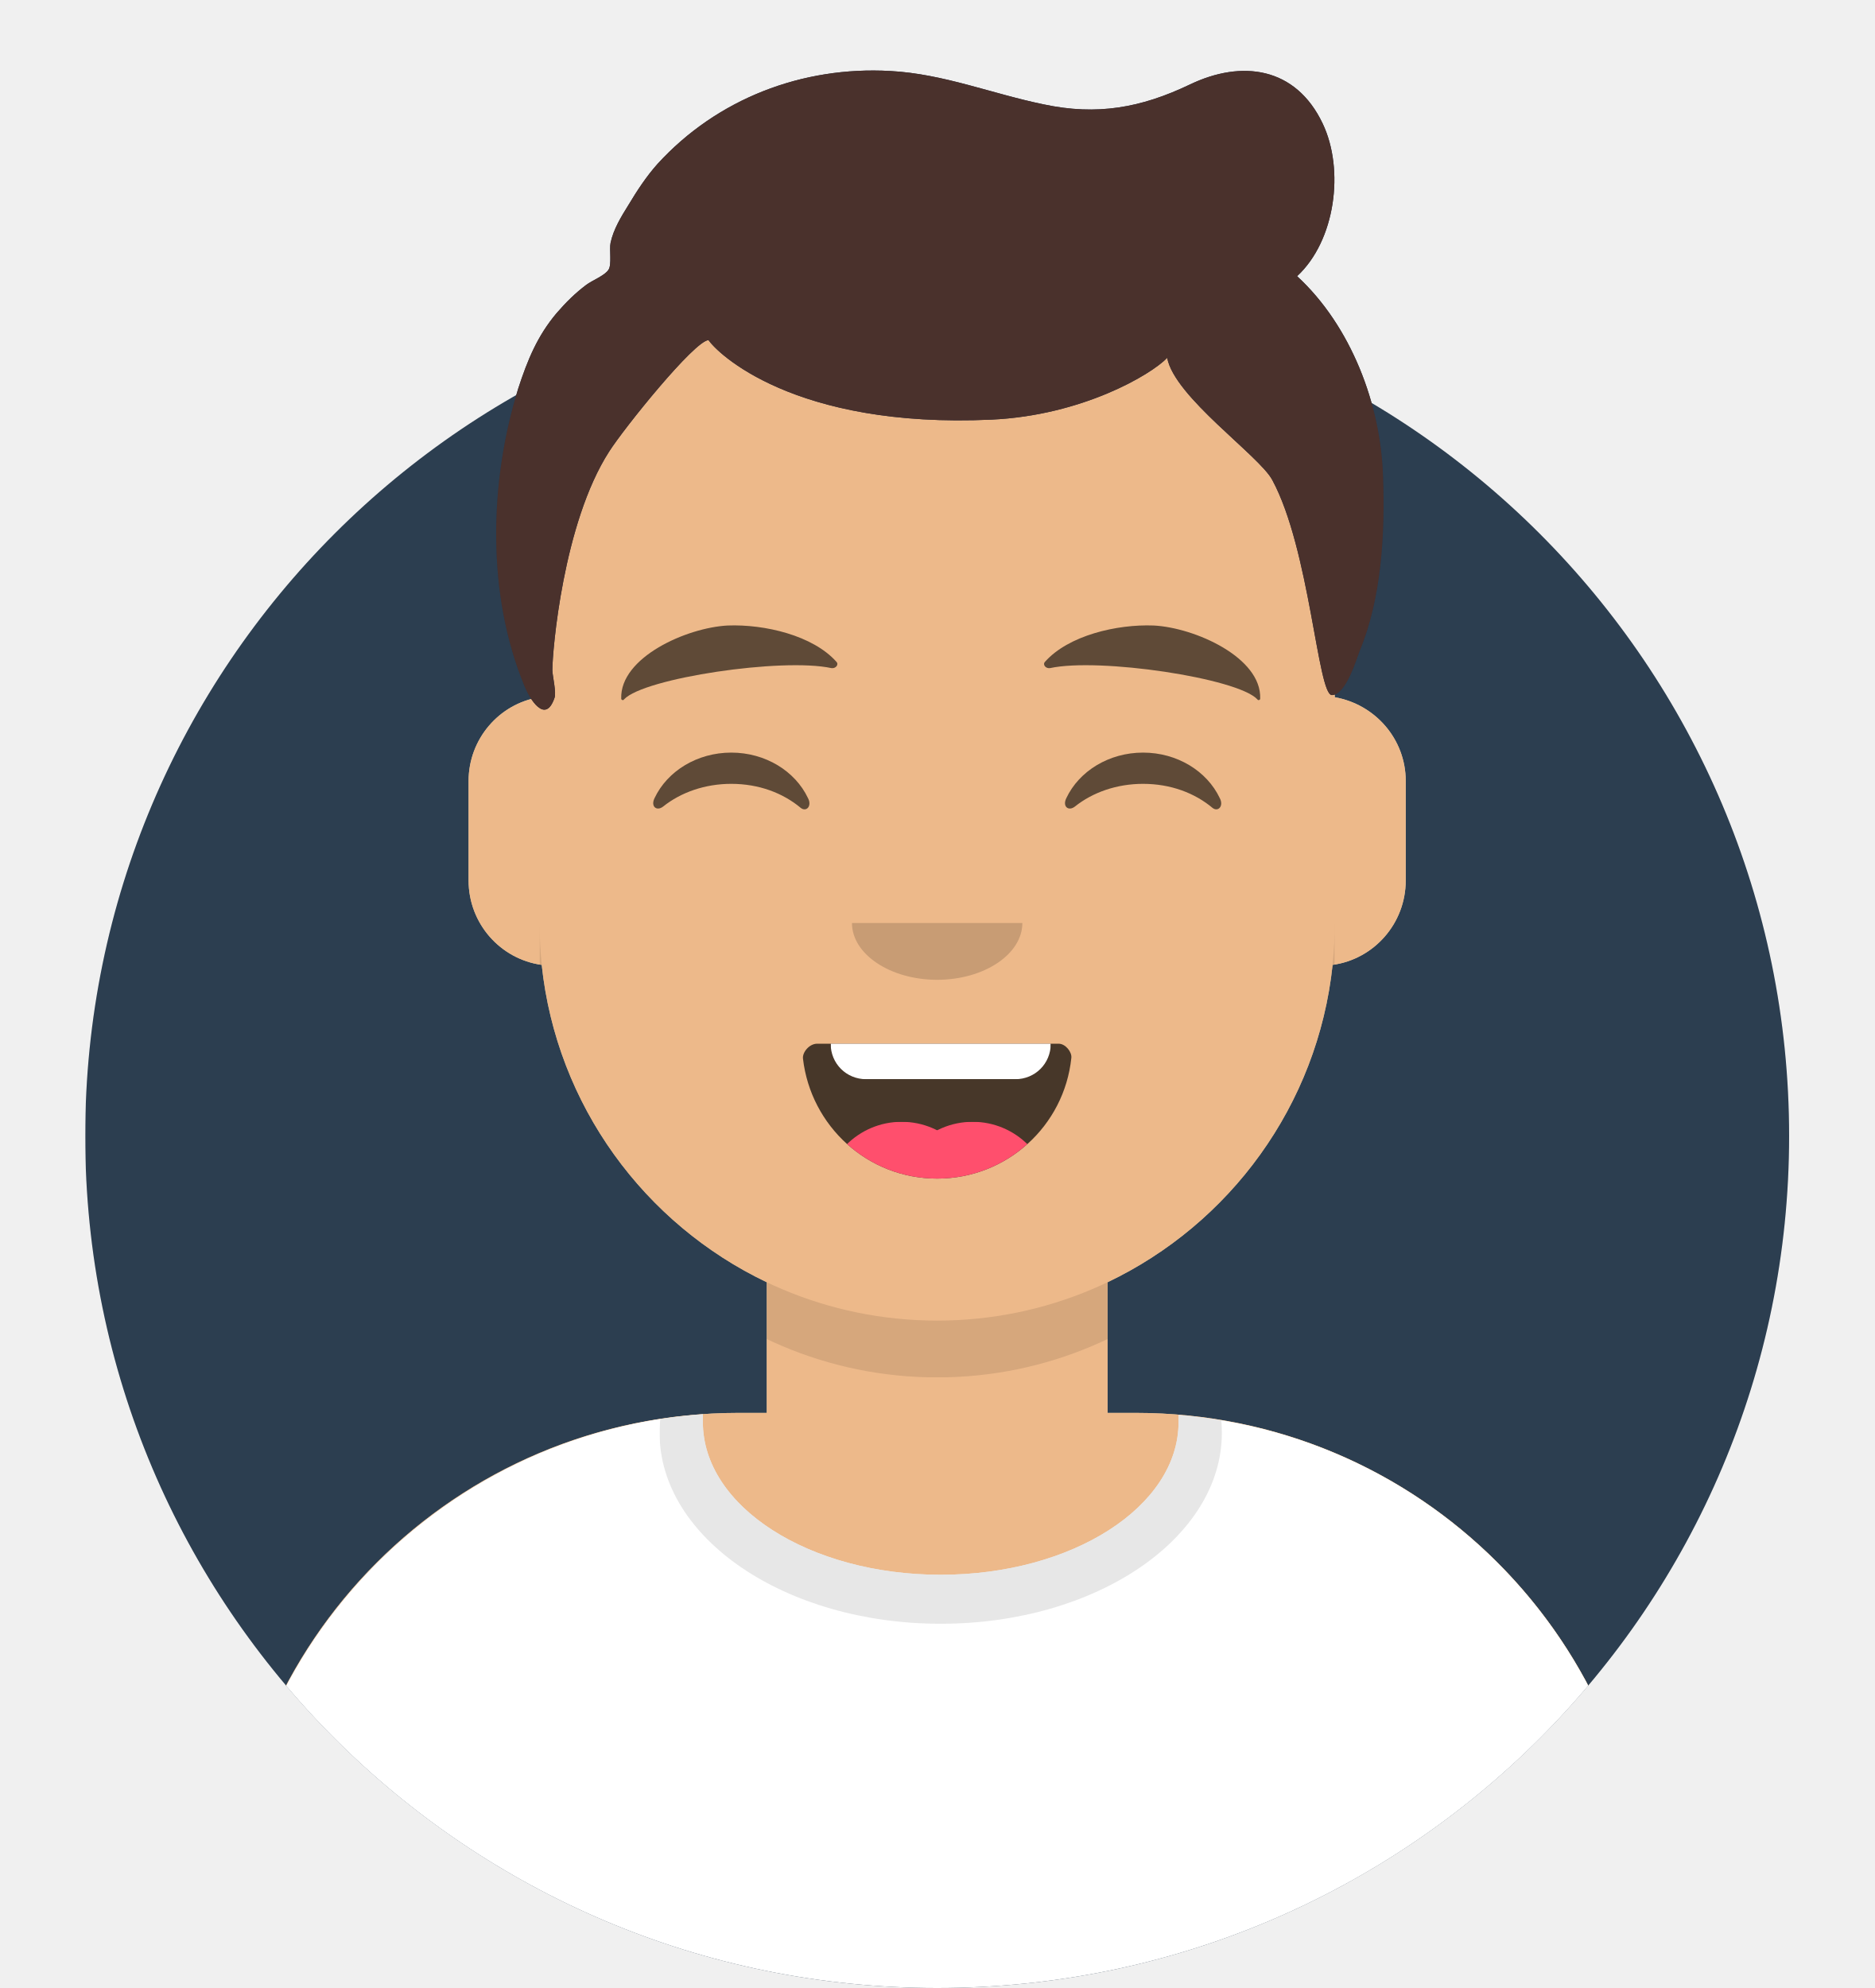
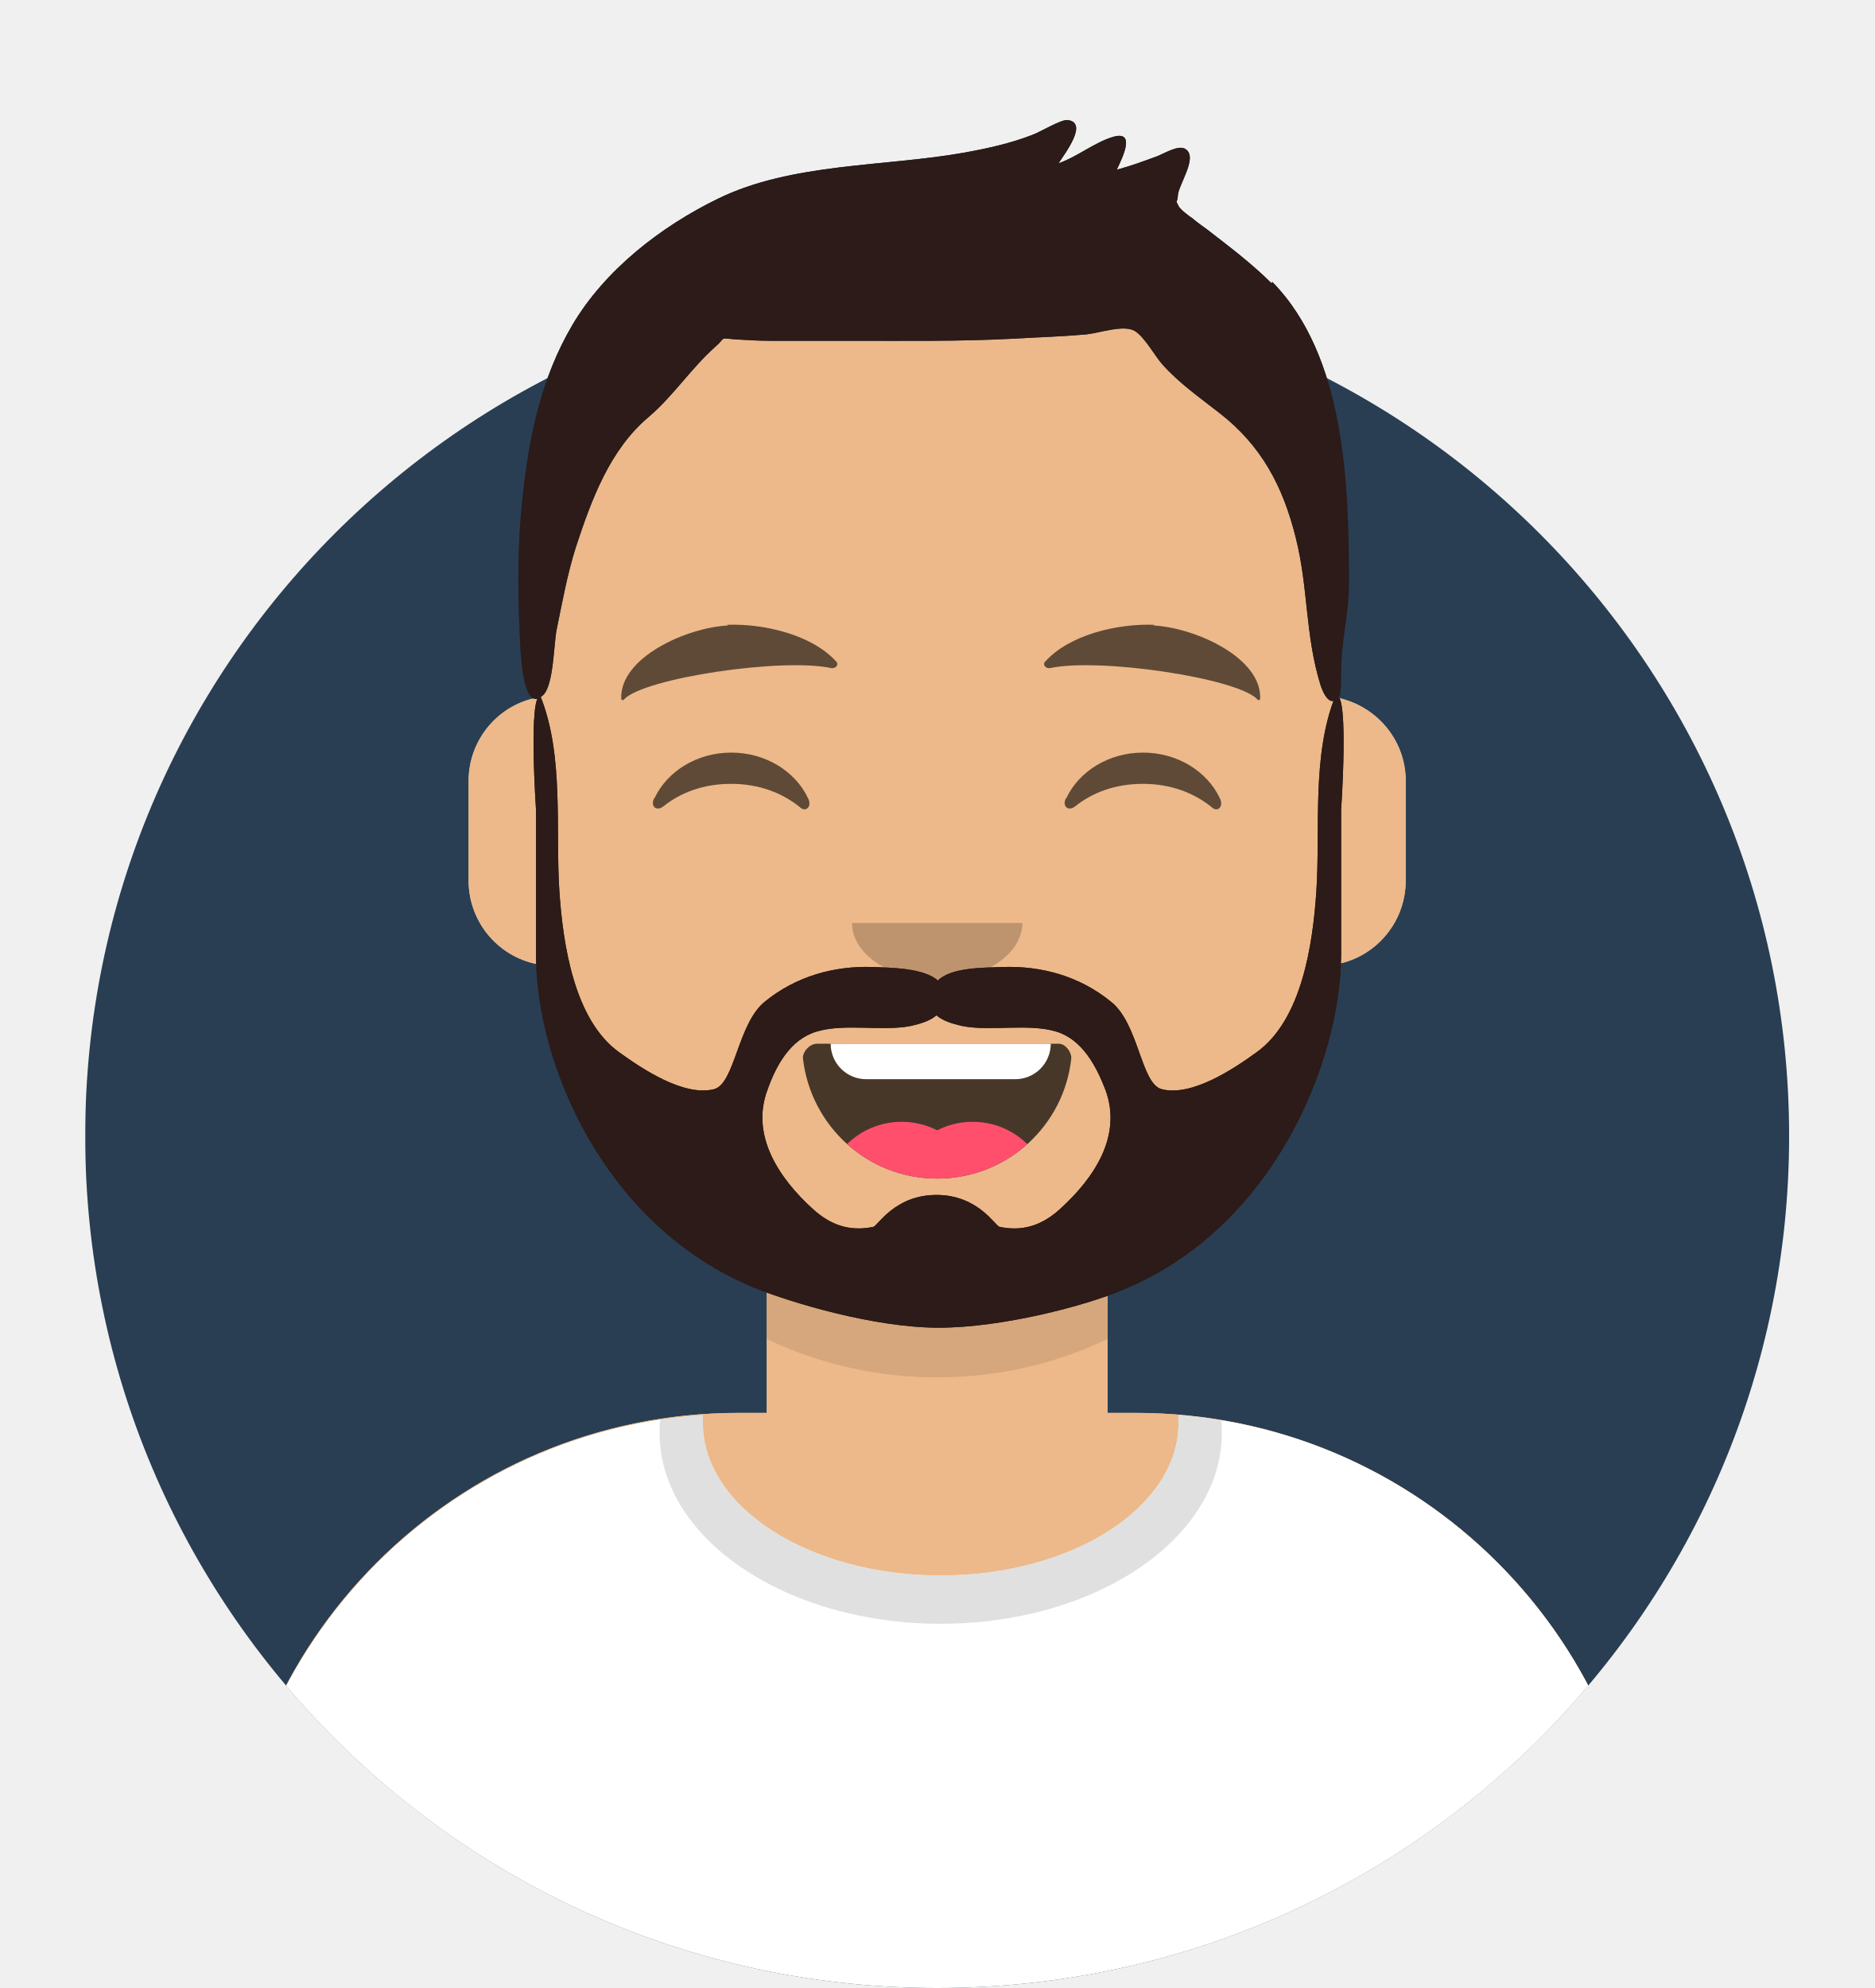
- <svg xmlns="http://www.w3.org/2000/svg" version="1.1" id="Layer_1" x="0px" y="0px" viewBox="0 0 264 280" style="enable-background:new 0 0 264 280;" xml:space="preserve">
-   <style type="text/css">
- 	.st0{fill-rule:evenodd;clip-rule:evenodd;fill:#E6E6E6;}
- 	.st1{filter:url(#Adobe_OpacityMaskFilter);}
- 	.st2{fill-rule:evenodd;clip-rule:evenodd;fill:#FFFFFF;}
- 	.st3{mask:url(#mask-2_1_);}
- 	.st4{fill-rule:evenodd;clip-rule:evenodd;fill:#2C3E50;}
- 	.st5{filter:url(#Adobe_OpacityMaskFilter_1_);}
- 	.st6{mask:url(#mask-4_1_);}
- 	.st7{fill-rule:evenodd;clip-rule:evenodd;fill:#D0C6AC;}
- 	.st8{filter:url(#Adobe_OpacityMaskFilter_2_);}
- 	.st9{mask:url(#mask-6_1_);}
- 	.st10{fill-rule:evenodd;clip-rule:evenodd;fill:#EDB98A;}
- 	.st11{filter:url(#Adobe_OpacityMaskFilter_3_);}
- 	.st12{mask:url(#mask-6_2_);fill-rule:evenodd;clip-rule:evenodd;fill-opacity:0.1;}
- 	.st13{filter:url(#Adobe_OpacityMaskFilter_4_);}
- 	.st14{mask:url(#react-mask-952_1_);}
- 	.st15{filter:url(#Adobe_OpacityMaskFilter_5_);}
- 	.st16{opacity:0.6;mask:url(#react-mask-952_2_);}
- 	.st17{fill-rule:evenodd;clip-rule:evenodd;fill-opacity:0.16;}
- 	.st18{fill-rule:evenodd;clip-rule:evenodd;fill-opacity:0.7;}
- 	.st19{filter:url(#Adobe_OpacityMaskFilter_6_);}
- 	.st20{mask:url(#react-mask-934_1_);fill-rule:evenodd;clip-rule:evenodd;fill:#FFFFFF;}
- 	.st21{filter:url(#Adobe_OpacityMaskFilter_7_);}
- 	.st22{mask:url(#react-mask-934_2_);}
- 	.st23{fill-rule:evenodd;clip-rule:evenodd;fill:#FF4F6D;}
- 	.st24{fill-rule:evenodd;clip-rule:evenodd;fill-opacity:0.6;}
- 	.st25{filter:url(#Adobe_OpacityMaskFilter_8_);}
- 	.st26{mask:url(#react-mask-925_1_);}
- 	.st27{fill-rule:evenodd;clip-rule:evenodd;fill:#28354B;}
- 	.st28{filter:url(#Adobe_OpacityMaskFilter_9_);}
- 	.st29{mask:url(#react-mask-924_1_);}
- 	.st30{fill-rule:evenodd;clip-rule:evenodd;fill:#4A312C;}
- </style>
-   <g>
-     <g transform="translate(-825, -1100)">
-       <g transform="translate(825, 1100)">
-         <g id="Circle" transform="translate(12, 40)">
+ <svg xmlns="http://www.w3.org/2000/svg" id="Layer_1" data-name="Layer 1" version="1.1" viewBox="0 0 264 280">
+   <defs>
+     <style>
+       .cls-1 {
+         mask: url(#mask-10);
+       }
+ 
+       .cls-2, .cls-3, .cls-4, .cls-5, .cls-6, .cls-7, .cls-8, .cls-9, .cls-10, .cls-11, .cls-12, .cls-13, .cls-14, .cls-15, .cls-16, .cls-17 {
+         stroke-width: 0px;
+       }
+ 
+       .cls-2, .cls-4, .cls-5, .cls-7, .cls-10 {
+         fill: #000;
+       }
+ 
+       .cls-2, .cls-5 {
+         fill-opacity: .2;
+       }
+ 
+       .cls-18 {
+         mask: url(#mask);
+       }
+ 
+       .cls-3 {
+         fill: #d0c6ac;
+       }
+ 
+       .cls-3, .cls-4, .cls-5, .cls-7, .cls-8, .cls-9, .cls-10, .cls-16, .cls-17 {
+         fill-rule: evenodd;
+       }
+ 
+       .cls-4 {
+         fill-opacity: .6;
+       }
+ 
+       .cls-6 {
+         fill: #ff4f6d;
+       }
+ 
+       .cls-7 {
+         fill-opacity: .1;
+       }
+ 
+       .cls-8, .cls-15 {
+         fill: #e6e6e6;
+       }
+ 
+       .cls-19 {
+         opacity: .6;
+       }
+ 
+       .cls-9, .cls-13 {
+         fill: #fff;
+       }
+ 
+       .cls-10 {
+         fill-opacity: .7;
+       }
+ 
+       .cls-11 {
+         fill: #2c1b18;
+       }
+ 
+       .cls-12 {
+         fill: #293e53;
+       }
+ 
+       .cls-14 {
+         fill: #edb98a;
+       }
+ 
+       .cls-16 {
+         fill: #1f3140;
+       }
+ 
+       .cls-20 {
+         mask: url(#mask-3);
+       }
+ 
+       .cls-21 {
+         mask: url(#mask-2);
+       }
+ 
+       .cls-22 {
+         mask: url(#mask-5);
+       }
+ 
+       .cls-23 {
+         mask: url(#mask-4);
+       }
+ 
+       .cls-24 {
+         mask: url(#mask-1);
+       }
+ 
+       .cls-25 {
+         mask: url(#mask-7);
+       }
+ 
+       .cls-26 {
+         mask: url(#mask-6);
+       }
+ 
+       .cls-27 {
+         mask: url(#mask-8);
+       }
+ 
+       .cls-28 {
+         mask: url(#mask-9);
+       }
+ 
+       .cls-17 {
+         fill: #331b0c;
+       }
+     </style>
+     <mask id="mask" x="12" y="40" width="240" height="240" maskUnits="userSpaceOnUse">
+       <g id="react-mask-4">
+         <circle id="react-path-1-2" data-name="react-path-1" class="cls-13" cx="132" cy="160" r="120" />
+       </g>
+     </mask>
+     <mask id="mask-1" x="-1" y="0" width="297" height="316" maskUnits="userSpaceOnUse">
+       <g id="react-mask-5">
+         <path id="react-path-2" class="cls-9" d="M12,160c0,66.3,53.7,120,120,120s120-53.7,120-120h12V0H0v160h12Z" />
+       </g>
+     </mask>
+     <mask id="mask-2" x="32" y="36" width="264" height="280" maskUnits="userSpaceOnUse">
+       <g id="react-mask-6">
+         <path id="react-path-3-2" data-name="react-path-3" class="cls-9" d="M156,180.6v18.4h4c39.8,0,72,32.2,72,72v9H32v-9c0-39.8,32.2-72,72-72h4v-18.4c-17.2-8.2-29.6-24.9-31.7-44.7-5.8-.8-10.3-5.8-10.3-11.9v-14c0-5.9,4.3-10.9,10-11.8v-6.2h0c0-30.9,25.1-56,56-56h0c30.9,0,56,25.1,56,56v6.2c5.7,1,10,5.9,10,11.8v14c0,6.1-4.5,11.1-10.3,11.9-2.1,19.8-14.5,36.5-31.7,44.7Z" />
+       </g>
+     </mask>
+     <mask id="mask-3" x="32" y="36" width="200" height="244" maskUnits="userSpaceOnUse">
+       <g id="react-mask-6-2" data-name="react-mask-6">
+         <path id="react-path-3-3" data-name="react-path-3" class="cls-9" d="M156,180.6v18.4h4c39.8,0,72,32.2,72,72v9H32v-9c0-39.8,32.2-72,72-72h4v-18.4c-17.2-8.2-29.6-24.9-31.7-44.7-5.8-.8-10.3-5.8-10.3-11.9v-14c0-5.9,4.3-10.9,10-11.8v-6.2h0c0-30.9,25.1-56,56-56h0c30.9,0,56,25.1,56,56v6.2c5.7,1,10,5.9,10,11.8v14c0,6.1-4.5,11.1-10.3,11.9-2.1,19.8-14.5,36.5-31.7,44.7Z" />
+       </g>
+     </mask>
+     <mask id="mask-4" x="0" y="170" width="264" height="110" maskUnits="userSpaceOnUse">
+       <g id="react-mask-476">
+         <path id="react-path-475-2" data-name="react-path-475" class="cls-9" d="M166,199.3c37,3,66,34,66,71.8v8.9H32v-8.9c0-38.1,29.6-69.3,67-71.8,0,.4,0,.7,0,1.1,0,11.9,15,21.5,33.5,21.5s33.5-9.6,33.5-21.5,0-.7,0-1.1Z" />
+       </g>
+     </mask>
+     <mask id="mask-5" x="32" y="174.9" width="200" height="105.1" maskUnits="userSpaceOnUse">
+       <g id="react-mask-476-2" data-name="react-mask-476">
+         <path id="react-path-475-3" data-name="react-path-475" class="cls-9" d="M166,199.3c37,3,66,34,66,71.8v8.9H32v-8.9c0-38.1,29.6-69.3,67-71.8,0,.4,0,.7,0,1.1,0,11.9,15,21.5,33.5,21.5s33.5-9.6,33.5-21.5,0-.7,0-1.1Z" />
+       </g>
+     </mask>
+     <mask id="mask-6" x="113.1" y="136" width="37.8" height="30" maskUnits="userSpaceOnUse">
+       <g id="react-mask-360">
+         <path id="react-path-359-2" data-name="react-path-359" class="cls-9" d="M113.1,149.1c1.1,9.5,9.1,16.9,18.9,16.9s17.9-7.4,18.9-17c0-.8-.8-2-1.8-2h-34c-1.1,0-2.1,1.2-2,2.1Z" />
+       </g>
+     </mask>
+     <mask id="mask-7" x="113.1" y="147" width="37.8" height="33" maskUnits="userSpaceOnUse">
+       <g id="react-mask-360-2" data-name="react-mask-360">
+         <path id="react-path-359-3" data-name="react-path-359" class="cls-9" d="M113.1,149.1c1.1,9.5,9.1,16.9,18.9,16.9s17.9-7.4,18.9-17c0-.8-.8-2-1.8-2h-34c-1.1,0-2.1,1.2-2,2.1Z" />
+       </g>
+     </mask>
+     <mask id="mask-8" x="-1" y="0" width="281" height="316" maskUnits="userSpaceOnUse">
+       <g id="react-mask-275">
+         <rect id="react-path-277" class="cls-13" width="264" height="280" />
+       </g>
+     </mask>
+     <mask id="mask-9" x="16" y="72" width="264" height="244" maskUnits="userSpaceOnUse">
+       <g id="react-mask-423">
+         <path id="react-path-424-2" data-name="react-path-424" class="cls-9" d="M149.4,170.2c-2.5,2.3-5.2,3.3-8.6,2.6-.6-.1-3-4.5-8.9-4.5s-8.3,4.4-8.9,4.5c-3.4.7-6.1-.3-8.6-2.6-4.7-4.3-8.7-10.3-6.3-16.7,1.2-3.4,3.2-7.1,6.9-8.2,3.9-1.2,9.3,0,13.3-.8,1.3-.3,2.7-.7,3.6-1.5.9.8,2.3,1.2,3.6,1.5,3.9.8,9.4-.4,13.3.8,3.6,1.1,5.6,4.8,6.9,8.2,2.4,6.5-1.6,12.4-6.3,16.7M188.1,98c-3.4,8.4-2.1,18.9-2.7,27.7-.5,7.2-2,17.9-8.4,22.5-3.3,2.4-9.2,6.3-13.4,5.2-2.9-.8-3.2-9.2-7.1-12.3-4.4-3.6-9.8-5.1-15.3-4.9-2.4.1-7.2,0-9.1,1.9-2-1.8-6.8-1.8-9.1-1.9-5.5-.2-10.9,1.3-15.3,4.9-3.8,3.1-4.2,11.5-7.1,12.3-4.3,1.1-10.2-2.9-13.4-5.2-6.4-4.6-7.9-15.4-8.4-22.5-.6-8.8.7-19.3-2.7-27.7-1.7,0-.6,16.1-.6,16.1v20.4c0,15.3,9.6,38.2,30.8,46.9,5.2,2.1,16.9,5.6,25.9,5.6s20.7-3.1,25.9-5.3c21.2-8.7,30.7-32,30.8-47.2v-20.4s1.1-16.1-.6-16.1" />
+       </g>
+     </mask>
+     <mask id="mask-10" x="-1" y="0" width="264" height="280" maskUnits="userSpaceOnUse">
+       <g id="react-mask-274">
+         <path id="react-path-276-2" data-name="react-path-276" class="cls-9" d="M179.1,39.9c-2.8-2.8-6-5.2-9.1-7.6-.7-.5-1.4-1-2.1-1.6-.2-.1-1.7-1.2-1.9-1.7-.5-1-.2-.2-.1-1.4,0-1.5,3.1-5.7.9-6.7-1-.4-2.8.7-3.8,1.1-1.9.7-3.8,1.4-5.7,1.9.9-1.9,2.7-5.6-.6-4.6-2.6.8-5,2.8-7.6,3.7.9-1.4,4.3-5.8,1.2-6.1-1,0-3.8,1.7-4.9,2.1-3.1,1.2-6.3,1.9-9.6,2.5-11.2,2-24.3,1.4-34.7,6.5-8,3.9-15.9,10-20.5,17.8-4.4,7.5-6.1,15.7-7,24.3-.7,6.3-.7,12.8-.4,19.1.1,2.1.3,11.6,3.3,8.7,1.5-1.4,1.5-7.3,1.9-9.2.8-3.9,1.5-7.8,2.7-11.6,2.2-6.7,4.8-13.8,10.3-18.4,3.5-3,6-6.9,9.4-9.9,1.5-1.3.4-1.2,2.8-1,1.6.1,3.3.2,4.9.2,3.8,0,7.6,0,11.4,0,7.6,0,15.3.1,22.9-.3,3.4-.2,6.8-.3,10.2-.6,1.9-.2,5.2-1.4,6.8-.5,1.4.8,2.9,3.6,3.9,4.7,2.4,2.7,5.3,4.7,8.1,6.9,5.9,4.6,8.9,10.3,10.7,17.5,1.8,7.1,1.3,13.7,3.5,20.8.4,1.2,1.4,3.4,2.7,1.5.2-.4.2-2.3.2-3.4,0-4.5,1.1-7.9,1.1-12.5,0-13.8-.5-31.9-10.8-42.4Z" />
+       </g>
+     </mask>
+   </defs>
+   <g id="Avataaar">
+     <g id="Avataaar_Circle" data-name="Avataaar/Circle">
+       <g>
+         <g id="Circle">
          <g id="Circle-Background">
-             <circle class="st0" cx="120" cy="120" r="120" />
+             <circle id="react-path-1" class="cls-15" cx="132" cy="160" r="120" />
          </g>
-           <defs>
-             <filter id="Adobe_OpacityMaskFilter" filterUnits="userSpaceOnUse" x="0" y="0" width="240" height="240">
-               <feColorMatrix type="matrix" values="1 0 0 0 0  0 1 0 0 0  0 0 1 0 0  0 0 0 1 0" />
-             </filter>
-           </defs>
-           <mask maskUnits="userSpaceOnUse" x="0" y="0" width="240" height="240" id="mask-2_1_">
-             <g class="st1">
-               <circle id="path-1_1_" class="st2" cx="120" cy="120" r="120" />
-             </g>
-           </mask>
-           <g class="st3">
-             <rect class="st4" width="240" height="240" />
+           <g class="cls-18">
+             <g id="Color_Palette_Blue-01" data-name="Color/Palette/Blue-01">
+               <rect id="_Color" data-name="🖍Color" class="cls-12" x="12" y="40" width="240" height="240" />
+             </g>
          </g>
        </g>
-         <g id="Mask">
- 			</g>
-         <defs>
-           <filter id="Adobe_OpacityMaskFilter_1_" filterUnits="userSpaceOnUse" x="-1" y="0" width="265" height="280">
-             <feColorMatrix type="matrix" values="1 0 0 0 0  0 1 0 0 0  0 0 1 0 0  0 0 0 1 0" />
-           </filter>
-         </defs>
-         <mask maskUnits="userSpaceOnUse" x="-1" y="0" width="265" height="280" id="mask-4_1_">
-           <g class="st5">
-             <path id="path-3_1_" class="st2" d="M12,160c0,66.3,53.7,120,120,120s120-53.7,120-120h12V0H0v160H12z" />
-           </g>
-         </mask>
-         <g id="Avataaar" class="st6">
-           <g id="Body" transform="translate(32, 36)">
-             <g>
-               <path class="st7" d="M124,144.6V163h4l0,0c39.8,0,72,32.2,72,72v9H0v-9c0-39.8,32.2-72,72-72l0,0h4v-18.4        c-17.2-8.2-29.6-24.9-31.7-44.7C38.5,99.1,34,94.1,34,88V74c0-5.9,4.3-10.9,10-11.8V56l0,0c0-30.9,25.1-56,56-56l0,0l0,0        c30.9,0,56,25.1,56,56v6.2c5.7,1,10,5.9,10,11.8v14c0,6.1-4.5,11.1-10.3,11.9C153.6,119.7,141.2,136.4,124,144.6z" />
-             </g>
-             <defs>
-               <filter id="Adobe_OpacityMaskFilter_2_" filterUnits="userSpaceOnUse" x="-32" y="0" width="264" height="244">
-                 <feColorMatrix type="matrix" values="1 0 0 0 0  0 1 0 0 0  0 0 1 0 0  0 0 0 1 0" />
-               </filter>
-             </defs>
-             <mask maskUnits="userSpaceOnUse" x="-32" y="0" width="264" height="244" id="mask-6_1_">
-               <g class="st8">
-                 <path id="path-5_1_" class="st2" d="M124,144.6V163h4l0,0c39.8,0,72,32.2,72,72v9H0v-9c0-39.8,32.2-72,72-72l0,0h4v-18.4         c-17.2-8.2-29.6-24.9-31.7-44.7C38.5,99.1,34,94.1,34,88V74c0-5.9,4.3-10.9,10-11.8V56l0,0c0-30.9,25.1-56,56-56l0,0l0,0         c30.9,0,56,25.1,56,56v6.2c5.7,1,10,5.9,10,11.8v14c0,6.1-4.5,11.1-10.3,11.9C153.6,119.7,141.2,136.4,124,144.6z" />
-               </g>
-             </mask>
-             <g class="st9">
-               <g id="Color" transform="translate(-32, 0)">
-                 <rect class="st10" width="264" height="244" />
-               </g>
-             </g>
-             <defs>
-               <filter id="Adobe_OpacityMaskFilter_3_" filterUnits="userSpaceOnUse" x="44" y="79" width="112" height="79">
-                 <feColorMatrix type="matrix" values="1 0 0 0 0  0 1 0 0 0  0 0 1 0 0  0 0 0 1 0" />
-               </filter>
-             </defs>
-             <mask maskUnits="userSpaceOnUse" x="44" y="79" width="112" height="79" id="mask-6_2_">
-               <g class="st11">
-                 <path id="path-5_2_" class="st2" d="M124,144.6V163h4l0,0c39.8,0,72,32.2,72,72v9H0v-9c0-39.8,32.2-72,72-72l0,0h4v-18.4         c-17.2-8.2-29.6-24.9-31.7-44.7C38.5,99.1,34,94.1,34,88V74c0-5.9,4.3-10.9,10-11.8V56l0,0c0-30.9,25.1-56,56-56l0,0l0,0         c30.9,0,56,25.1,56,56v6.2c5.7,1,10,5.9,10,11.8v14c0,6.1-4.5,11.1-10.3,11.9C153.6,119.7,141.2,136.4,124,144.6z" />
-               </g>
-             </mask>
-             <path id="Neck-Shadow" class="st12" d="M156,79v23c0,30.9-25.1,56-56,56s-56-25.1-56-56V79v15c0,30.9,25.1,56,56,56       s56-25.1,56-56V79z" />
-           </g>
-           <g transform="translate(0, 170)">
-             <g id="Clothes">
-               <path class="st0" d="M166,29.3c37,3,66,34,66,71.8v8.9H32v-8.9C32,63,61.6,31.8,99,29.2c0,0.4,0,0.7,0,1.1        c0,11.9,15,21.5,33.5,21.5S166,42.2,166,30.3C166,30,166,29.6,166,29.3z" />
-             </g>
-             <defs>
-               <filter id="Adobe_OpacityMaskFilter_4_" filterUnits="userSpaceOnUse" x="0" y="0" width="264" height="110">
-                 <feColorMatrix type="matrix" values="1 0 0 0 0  0 1 0 0 0  0 0 1 0 0  0 0 0 1 0" />
-               </filter>
-             </defs>
-             <mask maskUnits="userSpaceOnUse" x="0" y="0" width="264" height="110" id="react-mask-952_1_">
-               <g class="st13">
-                 <path id="react-path-951_1_" class="st2" d="M166,29.3c37,3,66,34,66,71.8v8.9H32v-8.9C32,63,61.6,31.8,99,29.2         c0,0.4,0,0.7,0,1.1c0,11.9,15,21.5,33.5,21.5S166,42.2,166,30.3C166,30,166,29.6,166,29.3z" />
-               </g>
-             </mask>
-             <g class="st14">
-               <rect class="st2" width="264" height="110" />
-             </g>
-             <defs>
-               <filter id="Adobe_OpacityMaskFilter_5_" filterUnits="userSpaceOnUse" x="92.9" y="4.9" width="79.3" height="53.8">
-                 <feColorMatrix type="matrix" values="1 0 0 0 0  0 1 0 0 0  0 0 1 0 0  0 0 0 1 0" />
-               </filter>
-             </defs>
-             <mask maskUnits="userSpaceOnUse" x="92.9" y="4.9" width="79.3" height="53.8" id="react-mask-952_2_">
-               <g class="st15">
-                 <path id="react-path-951_2_" class="st2" d="M166,29.3c37,3,66,34,66,71.8v8.9H32v-8.9C32,63,61.6,31.8,99,29.2         c0,0.4,0,0.7,0,1.1c0,11.9,15,21.5,33.5,21.5S166,42.2,166,30.3C166,30,166,29.6,166,29.3z" />
-               </g>
-             </mask>
-             <g id="Shadowy" class="st16">
-               <g transform="translate(92, 4)">
-                 <ellipse class="st17" cx="40.5" cy="27.8" rx="39.6" ry="26.9" />
-               </g>
-             </g>
-           </g>
-           <g id="Face" transform="translate(76, 82)">
-             <g transform="translate(2, 52)">
-               <g id="Mouth">
-                 <path class="st18" d="M35.1,15.1C36.2,24.6,44.2,32,54,32c9.8,0,17.9-7.4,18.9-17c0.1-0.8-0.8-2-1.8-2c-14.9,0-26.3,0-34,0         C36,13,35,14.2,35.1,15.1z" />
-               </g>
-               <defs>
-                 <filter id="Adobe_OpacityMaskFilter_6_" filterUnits="userSpaceOnUse" x="39" y="2" width="31" height="16">
-                   <feColorMatrix type="matrix" values="1 0 0 0 0  0 1 0 0 0  0 0 1 0 0  0 0 0 1 0" />
-                 </filter>
-               </defs>
-               <mask maskUnits="userSpaceOnUse" x="39" y="2" width="31" height="16" id="react-mask-934_1_">
-                 <g class="st19">
-                   <path id="react-path-933_1_" class="st2" d="M35.1,15.1C36.2,24.6,44.2,32,54,32c9.8,0,17.9-7.4,18.9-17          c0.1-0.8-0.8-2-1.8-2c-14.9,0-26.3,0-34,0C36,13,35,14.2,35.1,15.1z" />
-                 </g>
-               </mask>
-               <path id="Teeth" class="st20" d="M44,2h21c2.8,0,5,2.2,5,5v6c0,2.8-2.2,5-5,5H44c-2.8,0-5-2.2-5-5V7C39,4.2,41.2,2,44,2z" />
-               <defs>
-                 <filter id="Adobe_OpacityMaskFilter_7_" filterUnits="userSpaceOnUse" x="38" y="24" width="32" height="22">
-                   <feColorMatrix type="matrix" values="1 0 0 0 0  0 1 0 0 0  0 0 1 0 0  0 0 0 1 0" />
-                 </filter>
-               </defs>
-               <mask maskUnits="userSpaceOnUse" x="38" y="24" width="32" height="22" id="react-mask-934_2_">
-                 <g class="st21">
-                   <path id="react-path-933_2_" class="st2" d="M35.1,15.1C36.2,24.6,44.2,32,54,32c9.8,0,17.9-7.4,18.9-17          c0.1-0.8-0.8-2-1.8-2c-14.9,0-26.3,0-34,0C36,13,35,14.2,35.1,15.1z" />
-                 </g>
-               </mask>
-               <g id="Tongue" class="st22">
-                 <g transform="translate(38, 24)">
-                   <circle class="st23" cx="11" cy="11" r="11" />
-                   <circle class="st23" cx="21" cy="11" r="11" />
-                 </g>
-               </g>
-             </g>
-             <g transform="translate(28, 40)">
-               <path id="Nose" class="st17" d="M16,8c0,4.4,5.4,8,12,8l0,0c6.6,0,12-3.6,12-8" />
-             </g>
-             <g transform="translate(0, 8)">
-               <path id="Squint" class="st24" d="M16.2,22.4C18,18.6,22.2,16,27,16c4.8,0,9,2.6,10.8,6.4c0.6,1.1-0.2,2-1,1.4        c-2.5-2.1-5.9-3.4-9.8-3.4c-3.7,0-7.1,1.2-9.6,3.2C16.5,24.3,15.6,23.6,16.2,22.4z" />
-               <path class="st24" d="M74.2,22.4C76,18.6,80.2,16,85,16c4.8,0,9,2.6,10.8,6.4c0.6,1.1-0.2,2-1,1.4c-2.5-2.1-5.9-3.4-9.8-3.4        c-3.7,0-7.1,1.2-9.6,3.2C74.5,24.3,73.6,23.6,74.2,22.4z" />
-             </g>
-             <g>
-               <path id="Eyebrow" class="st24" d="M26.5,6.1c-5.8,0.3-15.2,4.5-15,10.3c0,0.2,0.3,0.3,0.4,0.1c2.8-3,22.3-5.9,29.2-4.4        c0.6,0.1,1.1-0.5,0.7-0.9C38.5,7.5,31.7,5.9,26.5,6.1" />
-               <path class="st24" d="M86.5,6.1c5.8,0.3,15.2,4.5,15,10.3c0,0.2-0.3,0.3-0.4,0.1c-2.8-3-22.3-5.9-29.2-4.4        c-0.6,0.1-1.1-0.5-0.7-0.9C74.5,7.5,81.3,5.9,86.5,6.1" />
-             </g>
-           </g>
-           <g id="Top">
-             <defs>
-               <filter id="Adobe_OpacityMaskFilter_8_" filterUnits="userSpaceOnUse" x="-1" y="0" width="264" height="280">
-                 <feColorMatrix type="matrix" values="1 0 0 0 0  0 1 0 0 0  0 0 1 0 0  0 0 0 1 0" />
-               </filter>
-             </defs>
-             <mask maskUnits="userSpaceOnUse" x="-1" y="0" width="264" height="280" id="react-mask-925_1_">
-               <g class="st25">
-                 <rect id="react-path-927_1_" class="st2" width="264" height="280" />
-               </g>
-             </mask>
-             <g class="st26">
-               <g transform="translate(-1, 0)">
-                 <g id="Short-Hair">
-                   <path class="st27" d="M183.7,38.9c5.4-5,6.7-15,3.6-21.5c-3.8-8-11.4-9-18.7-5.5c-6.9,3.3-13.1,4.4-20.6,2.8          c-7.3-1.5-14.1-4.3-21.6-4.7C114,9.3,102,13.9,93.6,23.1c-1.6,1.8-2.9,3.8-4.1,5.8c-1,1.6-2.1,3.4-2.5,5.3          c-0.2,0.9,0.2,3.1-0.3,3.8c-0.5,0.8-2.3,1.5-3.1,2.1c-1.6,1.2-2.9,2.5-4.2,4c-2.7,3.2-4.1,6.6-5.4,10.6          c-4.1,13.2-4.5,29,0.9,42c0.7,1.7,2.9,5.4,4.2,1.6c0.3-0.7-0.3-3.2-0.3-3.9c0-2.7,1.5-20.7,8-30.8c2.1-3.3,12-15.6,14-15.7          c1.1,1.7,11.9,12.5,39.9,11.2c12.7-0.6,22.4-6.3,24.7-8.7c1,5.5,13,13.8,14.8,17.2c5.3,9.8,6.4,30.3,8.4,30.3          s3.5-5.2,3.9-6.2c3.1-7.4,3.6-16.6,3.3-24.6C195.5,57,191.3,45.9,183.7,38.9z" />
-                 </g>
-                 <defs>
-                   <filter id="Adobe_OpacityMaskFilter_9_" filterUnits="userSpaceOnUse" x="0" y="0" width="264" height="280">
-                     <feColorMatrix type="matrix" values="1 0 0 0 0  0 1 0 0 0  0 0 1 0 0  0 0 0 1 0" />
-                   </filter>
-                 </defs>
-                 <mask maskUnits="userSpaceOnUse" x="0" y="0" width="264" height="280" id="react-mask-924_1_">
-                   <g class="st28">
-                     <path id="react-path-926_1_" class="st2" d="M183.7,38.9c5.4-5,6.7-15,3.6-21.5c-3.8-8-11.4-9-18.7-5.5           c-6.9,3.3-13.1,4.4-20.6,2.8c-7.3-1.5-14.1-4.3-21.6-4.7C114,9.3,102,13.9,93.6,23.1c-1.6,1.8-2.9,3.8-4.1,5.8           c-1,1.6-2.1,3.4-2.5,5.3c-0.2,0.9,0.2,3.1-0.3,3.8c-0.5,0.8-2.3,1.5-3.1,2.1c-1.6,1.2-2.9,2.5-4.2,4           c-2.7,3.2-4.1,6.6-5.4,10.6c-4.1,13.2-4.5,29,0.9,42c0.7,1.7,2.9,5.4,4.2,1.6c0.3-0.7-0.3-3.2-0.3-3.9           c0-2.7,1.5-20.7,8-30.8c2.1-3.3,12-15.6,14-15.7c1.1,1.7,11.9,12.5,39.9,11.2c12.7-0.6,22.4-6.3,24.7-8.7           c1,5.5,13,13.8,14.8,17.2c5.3,9.8,6.4,30.3,8.4,30.3s3.5-5.2,3.9-6.2c3.1-7.4,3.6-16.6,3.3-24.6           C195.5,57,191.3,45.9,183.7,38.9z" />
-                   </g>
-                 </mask>
-                 <g class="st29">
-                   <g transform="translate(0, 0) ">
-                     <rect class="st30" width="264" height="280" />
+         <g class="cls-24">
+           <g id="Avataaar-2" data-name="Avataaar">
+             <g id="Body">
+               <path id="react-path-3" class="cls-3" d="M156,180.6v18.4h4c39.8,0,72,32.2,72,72v9H32v-9c0-39.8,32.2-72,72-72h4v-18.4c-17.2-8.2-29.6-24.9-31.7-44.7-5.8-.8-10.3-5.8-10.3-11.9v-14c0-5.9,4.3-10.9,10-11.8v-6.2h0c0-30.9,25.1-56,56-56h0c30.9,0,56,25.1,56,56v6.2c5.7,1,10,5.9,10,11.8v14c0,6.1-4.5,11.1-10.3,11.9-2.1,19.8-14.5,36.5-31.7,44.7Z" />
+               <g class="cls-21">
+                 <g id="Skin_-03-Brown" data-name="Skin/👶🏽-03-Brown">
+                   <g id="Color">
+                     <rect class="cls-14" x="32" y="36" width="264" height="280" />
+                   </g>
+                 </g>
+               </g>
+               <g class="cls-20">
+                 <path id="Neck-Shadow" class="cls-7" d="M188,115v23c0,30.9-25.1,56-56,56s-56-25.1-56-56v-23,15c0,30.9,25.1,56,56,56s56-25.1,56-56v-15Z" />
+               </g>
+             </g>
+             <g id="Clothing_Shirt-Crew-Neck" data-name="Clothing/Shirt-Crew-Neck">
+               <g id="Clothes">
+                 <path id="react-path-475" class="cls-8" d="M166,199.3c37,3,66,34,66,71.8v8.9H32v-8.9c0-38.1,29.6-69.3,67-71.8,0,.4,0,.7,0,1.1,0,11.9,15,21.5,33.5,21.5s33.5-9.6,33.5-21.5,0-.7,0-1.1Z" />
+               </g>
+               <g class="cls-23">
+                 <g id="Color_Palette_Gray-01" data-name="Color/Palette/Gray-01">
+                   <rect id="_Color-2" data-name="🖍Color" class="cls-13" y="170" width="264" height="110" />
+                 </g>
+               </g>
+               <g class="cls-22">
+                 <g id="Shadowy" class="cls-19">
+                   <g id="Hola-_" data-name="Hola-👋🏼">
+                     <ellipse class="cls-2" cx="132.5" cy="201.8" rx="39.6" ry="26.9" />
+                   </g>
+                 </g>
+               </g>
+             </g>
+             <g id="Face">
+               <g id="Mouth_Smile" data-name="Mouth/Smile">
+                 <g id="Mouth">
+                   <path id="react-path-359" class="cls-10" d="M113.1,149.1c1.1,9.5,9.1,16.9,18.9,16.9s17.9-7.4,18.9-17c0-.8-.8-2-1.8-2h-34c-1.1,0-2.1,1.2-2,2.1Z" />
+                 </g>
+                 <g class="cls-26">
+                   <rect id="Teeth" class="cls-13" x="117" y="136" width="31" height="16" rx="5" ry="5" />
+                 </g>
+                 <g class="cls-25">
+                   <g id="Tongue">
+                     <g>
+                       <circle class="cls-6" cx="127" cy="169" r="11" />
+                       <circle class="cls-6" cx="137" cy="169" r="11" />
+                     </g>
+                   </g>
+                 </g>
+               </g>
+               <g id="Nose_Default" data-name="Nose/Default">
+                 <path id="Nose" class="cls-5" d="M120,130c0,4.4,5.4,8,12,8h0c6.6,0,12-3.6,12-8" />
+               </g>
+               <g id="Eyes_Happy-_" data-name="Eyes/Happy-😁">
+                 <path id="Squint" class="cls-4" d="M92.2,112.4c1.8-3.8,6-6.4,10.8-6.4s9,2.6,10.8,6.4c.6,1.1-.2,2-1,1.4-2.5-2.1-5.9-3.4-9.8-3.4s-7.1,1.2-9.6,3.2c-.9.7-1.8,0-1.3-1.1Z" />
+                 <path id="Squint-2" data-name="Squint" class="cls-4" d="M150.2,112.4c1.8-3.8,6-6.4,10.8-6.4s9,2.6,10.8,6.4c.6,1.1-.2,2-1,1.4-2.5-2.1-5.9-3.4-9.8-3.4s-7.1,1.2-9.6,3.2c-.9.7-1.8,0-1.3-1.1Z" />
+               </g>
+               <g id="Eyebrow_Natural_Default-Natural" data-name="Eyebrow/Natural/Default-Natural">
+                 <path id="Eyebrow" class="cls-4" d="M102.5,88.1c-5.8.3-15.2,4.5-15,10.3,0,.2.3.3.4.1,2.8-3,22.3-5.9,29.2-4.4.6.1,1.1-.5.7-.9-3.4-3.8-10.2-5.4-15.4-5.2" />
+                 <path id="Eyebrow-2" data-name="Eyebrow" class="cls-4" d="M162.5,88.1c5.8.3,15.2,4.5,15,10.3,0,.2-.3.3-.4.1-2.8-3-22.3-5.9-29.2-4.4-.6.1-1.1-.5-.7-.9,3.4-3.8,10.2-5.4,15.4-5.2" />
+               </g>
+             </g>
+             <g id="Top">
+               <g class="cls-27">
+                 <g id="Top_Short-Hair_Short-Flat" data-name="Top/Short-Hair/Short-Flat">
+                   <g>
+                     <g id="Facial-Hair_Beard-Light" data-name="Facial-Hair/Beard-Light">
+                       <g id="Lite-Beard">
+                         <path id="react-path-424" class="cls-17" d="M149.4,170.2c-2.5,2.3-5.2,3.3-8.6,2.6-.6-.1-3-4.5-8.9-4.5s-8.3,4.4-8.9,4.5c-3.4.7-6.1-.3-8.6-2.6-4.7-4.3-8.7-10.3-6.3-16.7,1.2-3.4,3.2-7.1,6.9-8.2,3.9-1.2,9.3,0,13.3-.8,1.3-.3,2.7-.7,3.6-1.5.9.8,2.3,1.2,3.6,1.5,3.9.8,9.4-.4,13.3.8,3.6,1.1,5.6,4.8,6.9,8.2,2.4,6.5-1.6,12.4-6.3,16.7M188.1,98c-3.4,8.4-2.1,18.9-2.7,27.7-.5,7.2-2,17.9-8.4,22.5-3.3,2.4-9.2,6.3-13.4,5.2-2.9-.8-3.2-9.2-7.1-12.3-4.4-3.6-9.8-5.1-15.3-4.9-2.4.1-7.2,0-9.1,1.9-2-1.8-6.8-1.8-9.1-1.9-5.5-.2-10.9,1.3-15.3,4.9-3.8,3.1-4.2,11.5-7.1,12.3-4.3,1.1-10.2-2.9-13.4-5.2-6.4-4.6-7.9-15.4-8.4-22.5-.6-8.8.7-19.3-2.7-27.7-1.7,0-.6,16.1-.6,16.1v20.4c0,15.3,9.6,38.2,30.8,46.9,5.2,2.1,16.9,5.6,25.9,5.6s20.7-3.1,25.9-5.3c21.2-8.7,30.7-32,30.8-47.2v-20.4s1.1-16.1-.6-16.1" />
+                       </g>
+                       <g class="cls-28">
+                         <g id="Color_Hair_Brown" data-name="Color/Hair/Brown">
+                           <g id="Color-2" data-name="Color">
+                             <rect class="cls-11" x="16" y="72" width="264" height="244" />
+                           </g>
+                         </g>
+                       </g>
+                     </g>
+                     <g id="Short-Hair">
+                       <path id="react-path-276" class="cls-16" d="M179.1,39.9c-2.8-2.8-6-5.2-9.1-7.6-.7-.5-1.4-1-2.1-1.6-.2-.1-1.7-1.2-1.9-1.7-.5-1-.2-.2-.1-1.4,0-1.5,3.1-5.7.9-6.7-1-.4-2.8.7-3.8,1.1-1.9.7-3.8,1.4-5.7,1.9.9-1.9,2.7-5.6-.6-4.6-2.6.8-5,2.8-7.6,3.7.9-1.4,4.3-5.8,1.2-6.1-1,0-3.8,1.7-4.9,2.1-3.1,1.2-6.3,1.9-9.6,2.5-11.2,2-24.3,1.4-34.7,6.5-8,3.9-15.9,10-20.5,17.8-4.4,7.5-6.1,15.7-7,24.3-.7,6.3-.7,12.8-.4,19.1.1,2.1.3,11.6,3.3,8.7,1.5-1.4,1.5-7.3,1.9-9.2.8-3.9,1.5-7.8,2.7-11.6,2.2-6.7,4.8-13.8,10.3-18.4,3.5-3,6-6.9,9.4-9.9,1.5-1.3.4-1.2,2.8-1,1.6.1,3.3.2,4.9.2,3.8,0,7.6,0,11.4,0,7.6,0,15.3.1,22.9-.3,3.4-.2,6.8-.3,10.2-.6,1.9-.2,5.2-1.4,6.8-.5,1.4.8,2.9,3.6,3.9,4.7,2.4,2.7,5.3,4.7,8.1,6.9,5.9,4.6,8.9,10.3,10.7,17.5,1.8,7.1,1.3,13.7,3.5,20.8.4,1.2,1.4,3.4,2.7,1.5.2-.4.2-2.3.2-3.4,0-4.5,1.1-7.9,1.1-12.5,0-13.8-.5-31.9-10.8-42.4Z" />
+                     </g>
+                     <g class="cls-1">
+                       <g id="Skin_-03-Brown-2" data-name="Skin/👶🏽-03-Brown">
+                         <g id="Color-3" data-name="Color">
+                           <rect class="cls-11" x="-1" width="264" height="280" />
+                         </g>
+                       </g>
+                     </g>
                  </g>
                </g>
              </g>
            </g>
          </g>
        </g>
      </g>
    </g>
  </g>
</svg>
